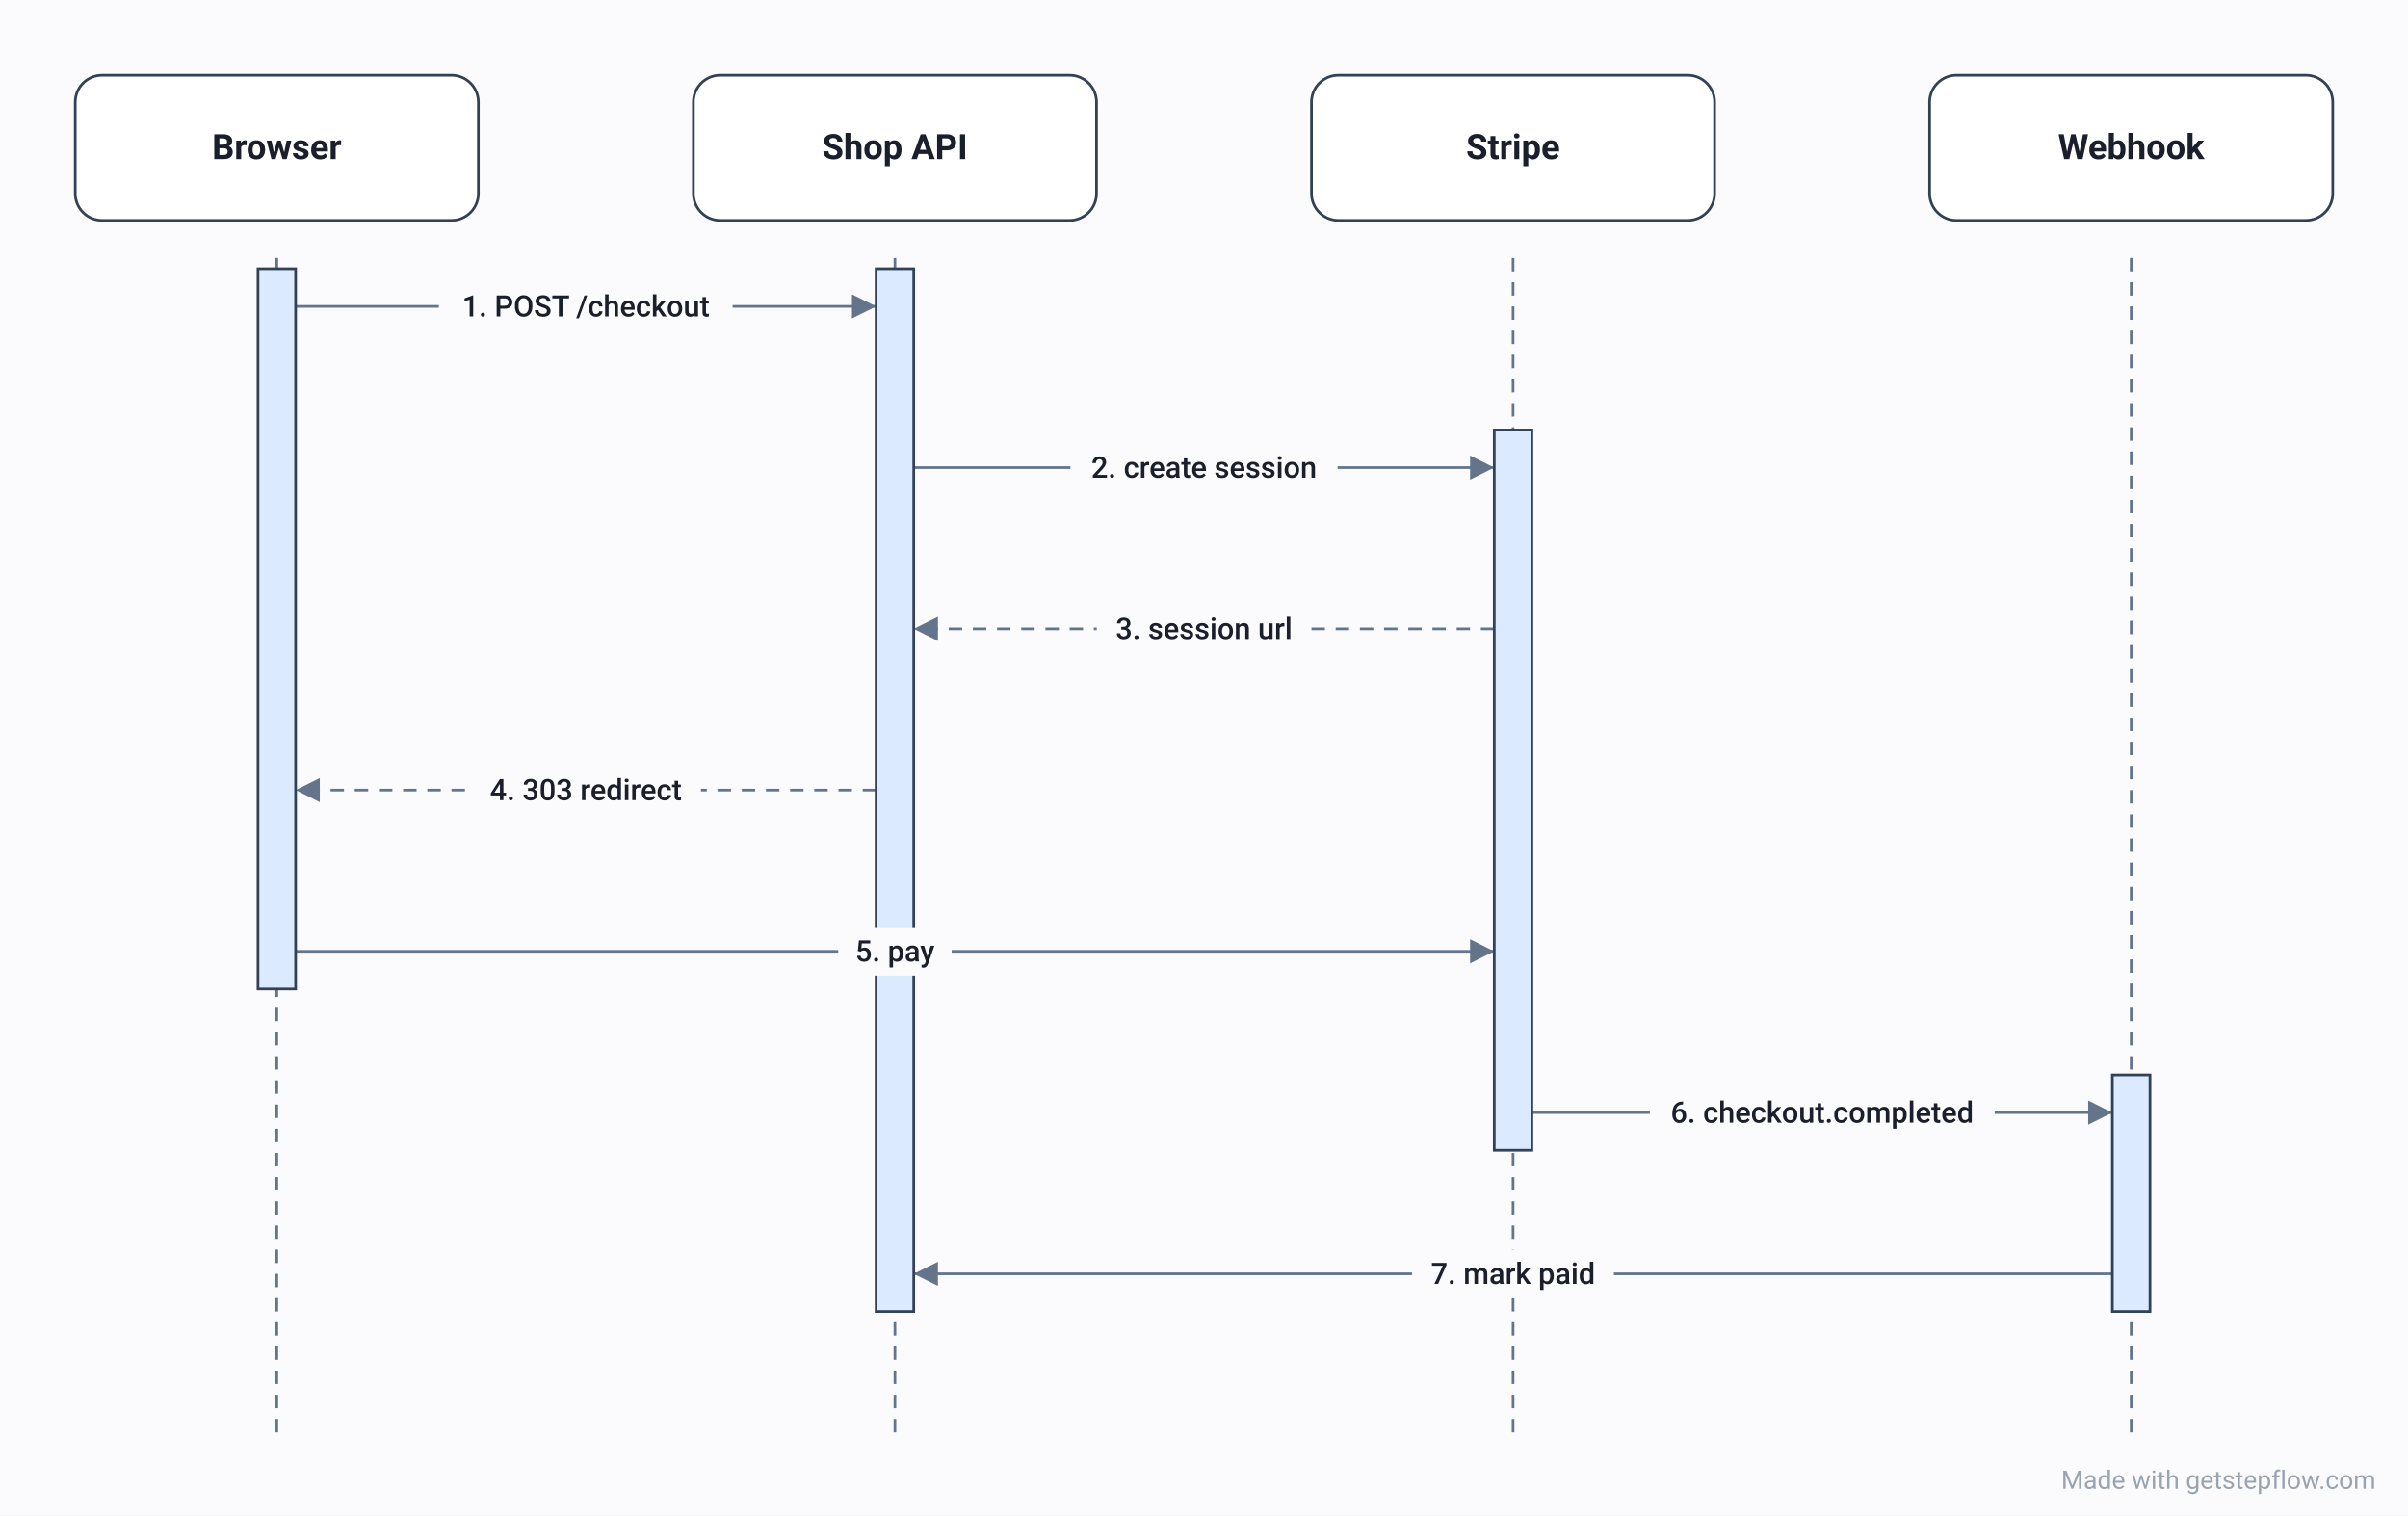
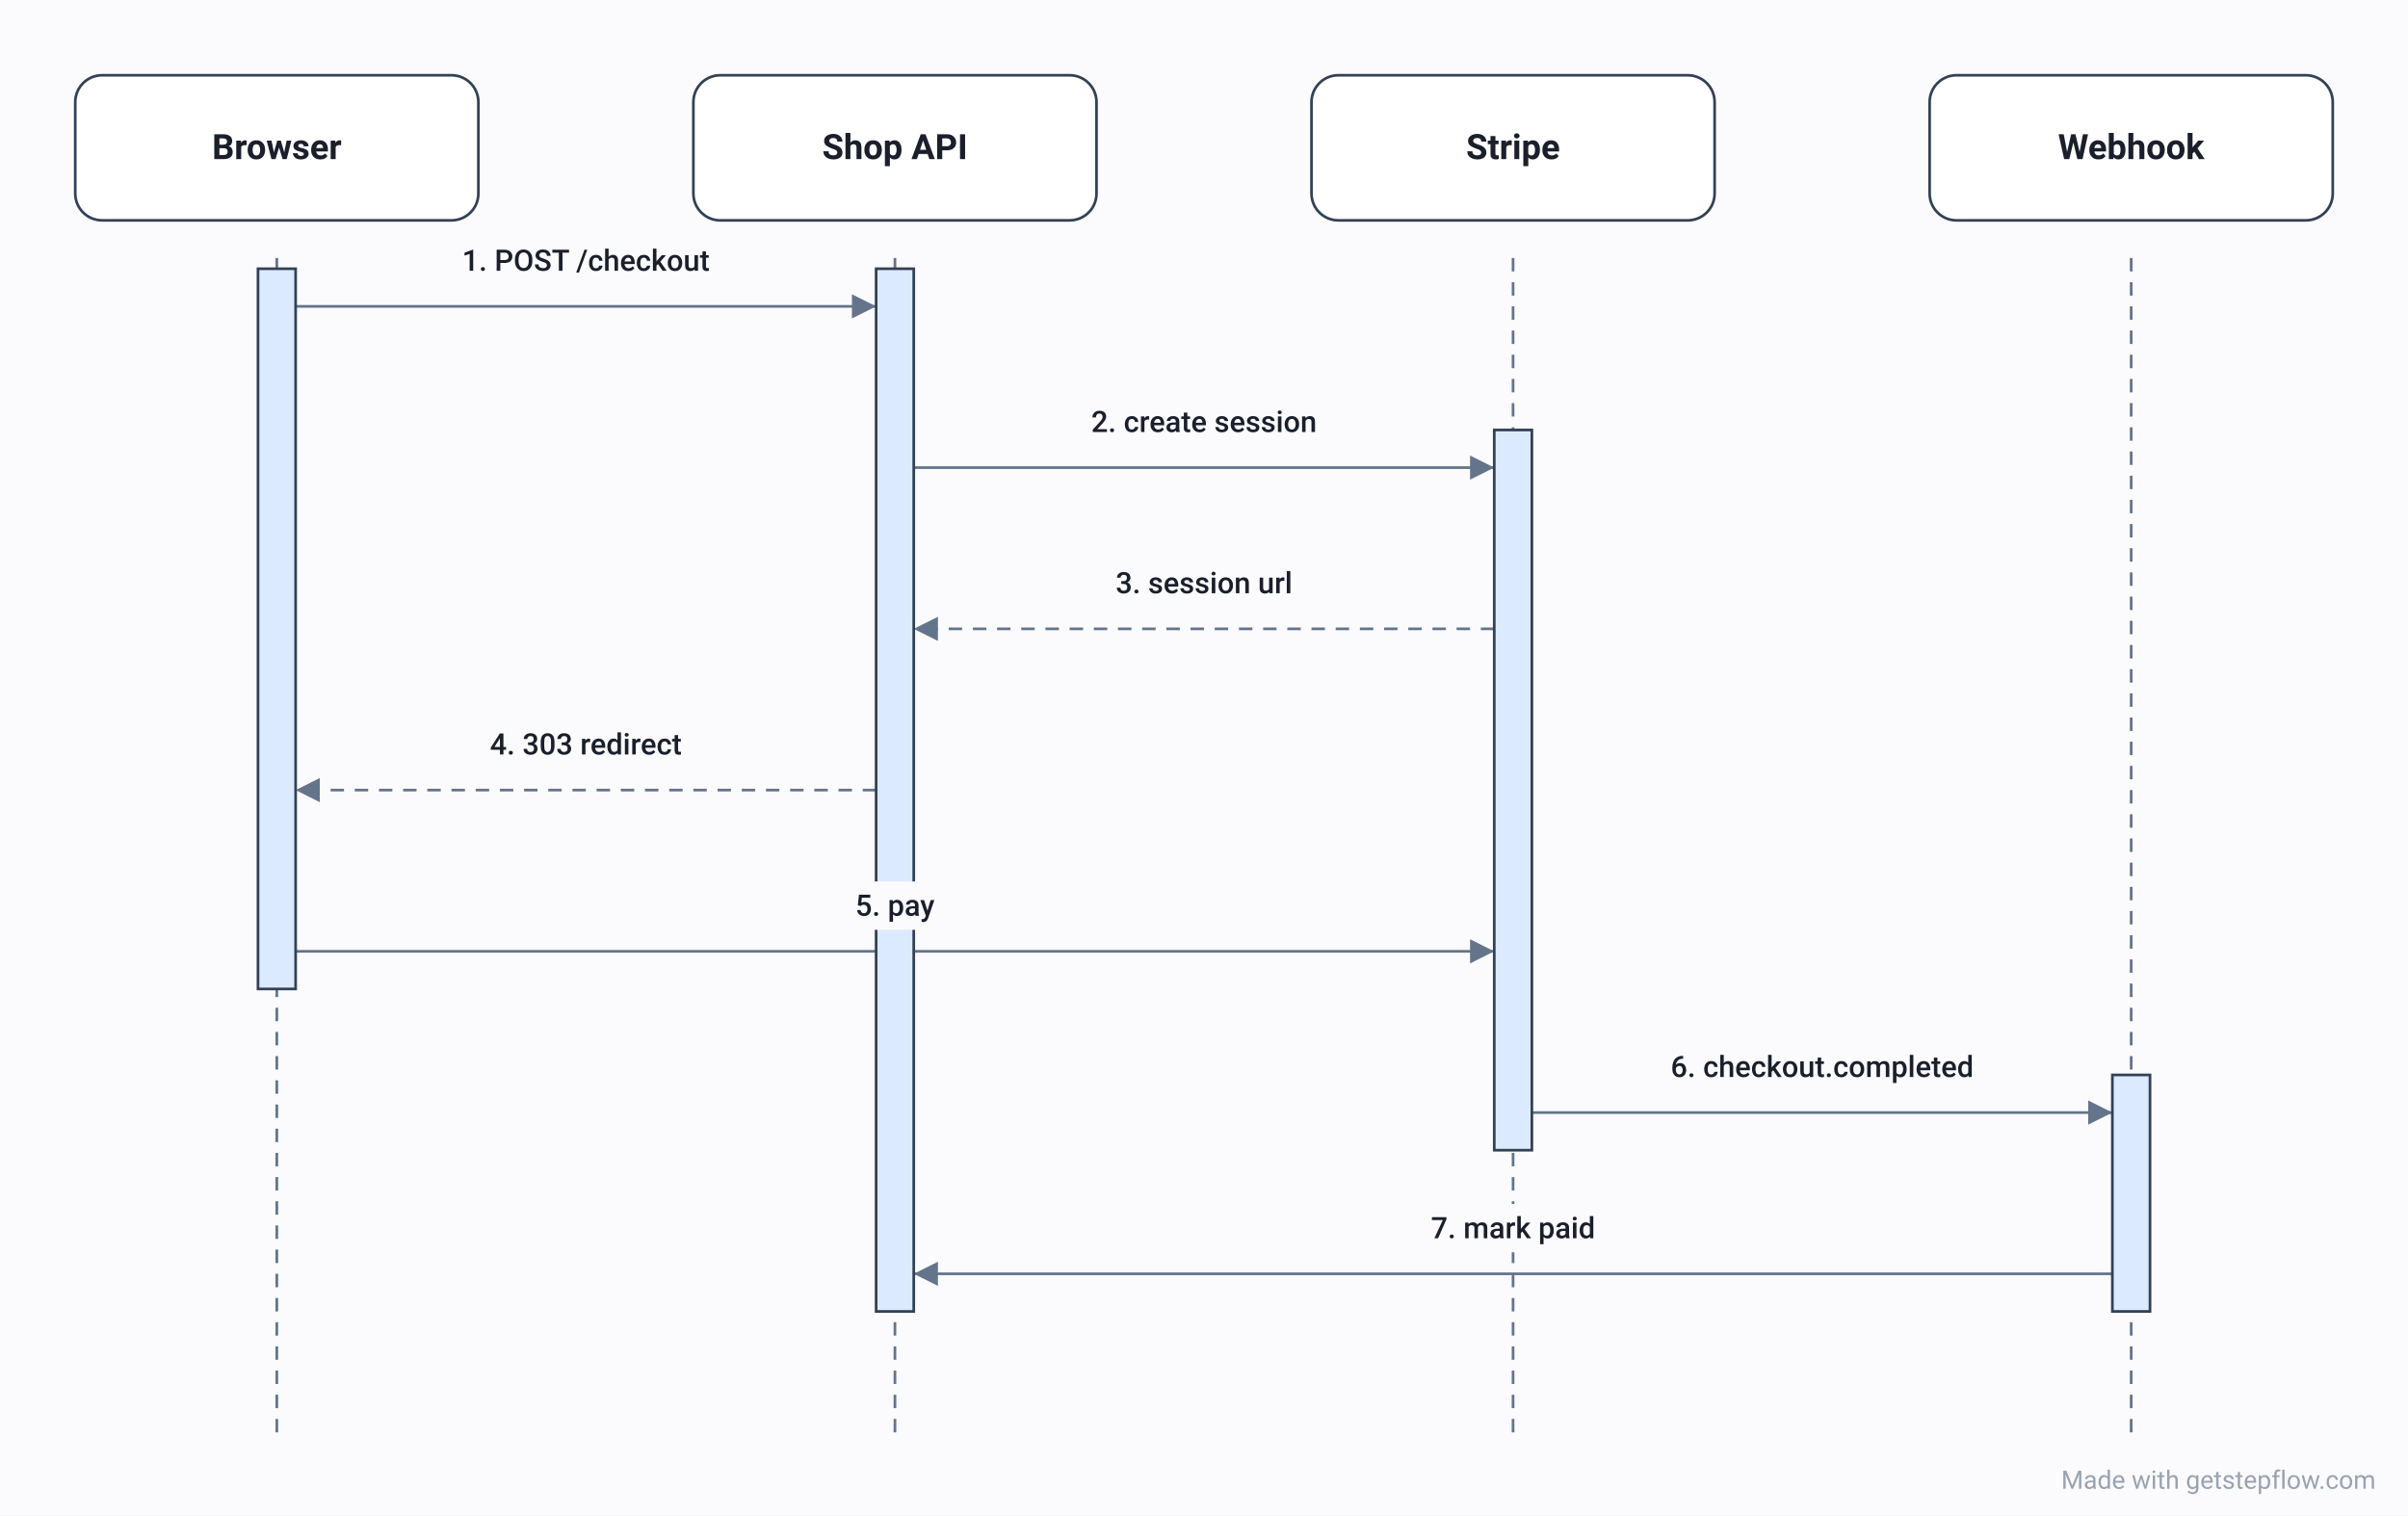
<svg xmlns="http://www.w3.org/2000/svg" viewBox="0 0 896 564" width="896" height="564" role="img">
  <style>
.bg{fill:#fbfbfd}.nf{fill:#ffffff}.ns{stroke:#334155}
.lbl{fill:#1a1f2b}.sub{fill:#6b7280}.edg{stroke:#64748b}.arw{fill:#64748b}
.elb{fill:#1a1f2b}.ebg{fill:#fbfbfd}.wm{fill:#9aa3b0}
.pkt{fill:#64748b;stroke:#fbfbfd}.frm{stroke:#d8dce3}.frm-name{fill:#6b7280}.ico{color:#1a1f2b}
@media(prefers-color-scheme:dark){
.bg{fill:#0d1117}.nf{fill:#161b22}.ns{stroke:#cbd5e1}
.lbl{fill:#e6edf3}.sub{fill:#8b949e}.edg{stroke:#94a3b8}.arw{fill:#94a3b8}
.elb{fill:#e6edf3}.ebg{fill:#0d1117}.wm{fill:#6e7681}
.pkt{fill:#94a3b8;stroke:#0d1117}.frm{stroke:#2d333b}.frm-name{fill:#8b949e}.ico{color:#e6edf3}}
text{font-family:ui-sans-serif,-apple-system,BlinkMacSystemFont,"Segoe UI",Roboto,"Helvetica Neue",Arial,sans-serif}
</style>
  <defs>
    <marker id="ah-m1" viewBox="0 0 8 8" refX="8" refY="4" markerWidth="9" markerHeight="9" orient="auto">
      <path d="M0,0 L8,4 L0,8 z" class="arw" />
    </marker>
    <marker id="ah-m2" viewBox="0 0 8 8" refX="8" refY="4" markerWidth="9" markerHeight="9" orient="auto">
      <path d="M0,0 L8,4 L0,8 z" class="arw" />
    </marker>
    <marker id="ah-m3" viewBox="0 0 8 8" refX="8" refY="4" markerWidth="9" markerHeight="9" orient="auto">
      <path d="M0,0 L8,4 L0,8 z" class="arw" />
    </marker>
    <marker id="ah-m4" viewBox="0 0 8 8" refX="8" refY="4" markerWidth="9" markerHeight="9" orient="auto">
      <path d="M0,0 L8,4 L0,8 z" class="arw" />
    </marker>
    <marker id="ah-m5" viewBox="0 0 8 8" refX="8" refY="4" markerWidth="9" markerHeight="9" orient="auto">
      <path d="M0,0 L8,4 L0,8 z" class="arw" />
    </marker>
    <marker id="ah-m6" viewBox="0 0 8 8" refX="8" refY="4" markerWidth="9" markerHeight="9" orient="auto">
      <path d="M0,0 L8,4 L0,8 z" class="arw" />
    </marker>
    <marker id="ah-m7" viewBox="0 0 8 8" refX="8" refY="4" markerWidth="9" markerHeight="9" orient="auto">
      <path d="M0,0 L8,4 L0,8 z" class="arw" />
    </marker>
  </defs>
  <rect class="bg" width="896" height="564" />
  <g transform="translate(28,28)">
    <path class="edg" d="M 75,68L 75,508" fill="none" stroke-width="1" stroke-dasharray="5 4" />
    <path class="edg" d="M 305,68L 305,508" fill="none" stroke-width="1" stroke-dasharray="5 4" />
    <path class="edg" d="M 535,68L 535,508" fill="none" stroke-width="1" stroke-dasharray="5 4" />
    <path class="edg" d="M 765,68L 765,508" fill="none" stroke-width="1" stroke-dasharray="5 4" />
    <path class="edg" d="M 82,86L 298,86" fill="none" stroke-width="1" marker-end="url(#ah-m1)" />
    <path class="edg" d="M 312,146L 528,146" fill="none" stroke-width="1" marker-end="url(#ah-m2)" />
    <path class="edg" d="M 528,206L 312,206" fill="none" stroke-width="1" stroke-dasharray="5 4" marker-end="url(#ah-m3)" />
    <path class="edg" d="M 298,266L 82,266" fill="none" stroke-width="1" stroke-dasharray="5 4" marker-end="url(#ah-m4)" />
    <path class="edg" d="M 82,326L 528,326" fill="none" stroke-width="1" marker-end="url(#ah-m5)" />
    <path class="edg" d="M 542,386L 758,386" fill="none" stroke-width="1" marker-end="url(#ah-m6)" />
    <path class="edg" d="M 758,446L 312,446" fill="none" stroke-width="1" marker-end="url(#ah-m7)" />
    <g transform="translate(0,0)">
      <rect x="0" y="0" width="150" height="54" rx="10" class="nf ns" stroke-width="1" />
      <text class="lbl" x="75.0" y="31.2" text-anchor="middle" font-size="13" font-weight="600" textLength="52.3" lengthAdjust="spacingAndGlyphs">
        <tspan font-weight="600">Browser</tspan>
      </text>
    </g>
    <g transform="translate(230,0)">
      <rect x="0" y="0" width="150" height="54" rx="10" class="nf ns" stroke-width="1" />
      <text class="lbl" x="75.0" y="31.2" text-anchor="middle" font-size="13" font-weight="600" textLength="60.2" lengthAdjust="spacingAndGlyphs">
        <tspan font-weight="600">Shop API</tspan>
      </text>
    </g>
    <g transform="translate(460,0)">
      <rect x="0" y="0" width="150" height="54" rx="10" class="nf ns" stroke-width="1" />
      <text class="lbl" x="75.0" y="31.2" text-anchor="middle" font-size="13" font-weight="600" textLength="37.2" lengthAdjust="spacingAndGlyphs">
        <tspan font-weight="600">Stripe</tspan>
      </text>
    </g>
    <g transform="translate(690,0)">
      <rect x="0" y="0" width="150" height="54" rx="10" class="nf ns" stroke-width="1" />
      <text class="lbl" x="75.0" y="31.2" text-anchor="middle" font-size="13" font-weight="600" textLength="60.2" lengthAdjust="spacingAndGlyphs">
        <tspan font-weight="600">Webhook</tspan>
      </text>
    </g>
    <g transform="translate(68,72)">
      <rect x="0" y="0" width="14" height="268" class="nf ns" stroke-width="1" style="fill:#dbeafe" />
    </g>
    <g transform="translate(298,72)">
      <rect x="0" y="0" width="14" height="388" class="nf ns" stroke-width="1" style="fill:#dbeafe" />
    </g>
    <g transform="translate(528,132)">
      <rect x="0" y="0" width="14" height="268" class="nf ns" stroke-width="1" style="fill:#dbeafe" />
    </g>
    <g transform="translate(758,372)">
      <rect x="0" y="0" width="14" height="88" class="nf ns" stroke-width="1" style="fill:#dbeafe" />
    </g>
    <circle class="pkt" r="4.5" stroke-width="1.5" opacity="0">
      <animate attributeName="opacity" dur="7.7s" repeatCount="indefinite" calcMode="discrete" keyTimes="0;0.143" values="1;0" />
      <animateMotion dur="7.7s" repeatCount="indefinite" calcMode="linear" keyTimes="0;0.143;1" keyPoints="0;1;1" path="M 82,86L 298,86" />
    </circle>
    <circle class="pkt" r="4.5" stroke-width="1.5" opacity="0">
      <animate attributeName="opacity" dur="7.7s" repeatCount="indefinite" calcMode="discrete" keyTimes="0;0.143;0.286" values="0;1;0" />
      <animateMotion dur="7.7s" repeatCount="indefinite" calcMode="linear" keyTimes="0;0.143;0.286;1" keyPoints="0;0;1;1" path="M 312,146L 528,146" />
    </circle>
    <circle class="pkt" r="4.5" stroke-width="1.5" opacity="0">
      <animate attributeName="opacity" dur="7.7s" repeatCount="indefinite" calcMode="discrete" keyTimes="0;0.286;0.429" values="0;1;0" />
      <animateMotion dur="7.7s" repeatCount="indefinite" calcMode="linear" keyTimes="0;0.286;0.429;1" keyPoints="0;0;1;1" path="M 528,206L 312,206" />
    </circle>
    <circle class="pkt" r="4.5" stroke-width="1.5" opacity="0">
      <animate attributeName="opacity" dur="7.7s" repeatCount="indefinite" calcMode="discrete" keyTimes="0;0.429;0.571" values="0;1;0" />
      <animateMotion dur="7.7s" repeatCount="indefinite" calcMode="linear" keyTimes="0;0.429;0.571;1" keyPoints="0;0;1;1" path="M 298,266L 82,266" />
    </circle>
    <circle class="pkt" r="4.5" stroke-width="1.5" opacity="0">
      <animate attributeName="opacity" dur="7.7s" repeatCount="indefinite" calcMode="discrete" keyTimes="0;0.571;0.714" values="0;1;0" />
      <animateMotion dur="7.7s" repeatCount="indefinite" calcMode="linear" keyTimes="0;0.571;0.714;1" keyPoints="0;0;1;1" path="M 82,326L 528,326" />
    </circle>
    <circle class="pkt" r="4.5" stroke-width="1.5" opacity="0">
      <animate attributeName="opacity" dur="7.7s" repeatCount="indefinite" calcMode="discrete" keyTimes="0;0.714;0.857" values="0;1;0" />
      <animateMotion dur="7.7s" repeatCount="indefinite" calcMode="linear" keyTimes="0;0.714;0.857;1" keyPoints="0;0;1;1" path="M 542,386L 758,386" />
    </circle>
    <circle class="pkt" r="4.5" stroke-width="1.5" opacity="0">
      <animate attributeName="opacity" dur="7.7s" repeatCount="indefinite" calcMode="discrete" keyTimes="0;0.857;1" values="0;1;0" />
      <animateMotion dur="7.7s" repeatCount="indefinite" calcMode="linear" keyTimes="0;0.857;1" keyPoints="0;0;1" path="M 758,446L 312,446" />
    </circle>
-     <rect class="ebg" x="135.3" y="77.0" width="109.3" height="18.0" rx="3" />
-     <text class="elb" x="190.0" y="86.0" text-anchor="middle" dominant-baseline="central" font-size="11" font-weight="500" textLength="99.3" lengthAdjust="spacingAndGlyphs">
+     <rect class="ebg" x="135.3" y="60.0" width="109.3" height="18.0" rx="3" />
+     <text class="elb" x="190.0" y="69.0" text-anchor="middle" dominant-baseline="central" font-size="11" font-weight="500" textLength="99.3" lengthAdjust="spacingAndGlyphs">
      <tspan font-weight="500">1. POST /checkout</tspan>
    </text>
-     <rect class="ebg" x="370.3" y="137.0" width="99.4" height="18.0" rx="3" />
-     <text class="elb" x="420.0" y="146.0" text-anchor="middle" dominant-baseline="central" font-size="11" font-weight="500" textLength="89.4" lengthAdjust="spacingAndGlyphs">
+     <rect class="ebg" x="370.3" y="120.0" width="99.4" height="18.0" rx="3" />
+     <text class="elb" x="420.0" y="129.0" text-anchor="middle" dominant-baseline="central" font-size="11" font-weight="500" textLength="89.4" lengthAdjust="spacingAndGlyphs">
      <tspan font-weight="500">2. create session</tspan>
    </text>
-     <rect class="ebg" x="380.1" y="197.0" width="79.7" height="18.0" rx="3" />
-     <text class="elb" x="420.0" y="206.0" text-anchor="middle" dominant-baseline="central" font-size="11" font-weight="500" textLength="69.7" lengthAdjust="spacingAndGlyphs">
+     <rect class="ebg" x="380.1" y="180.0" width="79.7" height="18.0" rx="3" />
+     <text class="elb" x="420.0" y="189.0" text-anchor="middle" dominant-baseline="central" font-size="11" font-weight="500" textLength="69.7" lengthAdjust="spacingAndGlyphs">
      <tspan font-weight="500">3. session url</tspan>
    </text>
-     <rect class="ebg" x="147.2" y="257.0" width="85.6" height="18.0" rx="3" />
-     <text class="elb" x="190.0" y="266.0" text-anchor="middle" dominant-baseline="central" font-size="11" font-weight="500" textLength="75.6" lengthAdjust="spacingAndGlyphs">
+     <rect class="ebg" x="147.2" y="240.0" width="85.6" height="18.0" rx="3" />
+     <text class="elb" x="190.0" y="249.0" text-anchor="middle" dominant-baseline="central" font-size="11" font-weight="500" textLength="75.6" lengthAdjust="spacingAndGlyphs">
      <tspan font-weight="500">4. 303 redirect</tspan>
    </text>
-     <rect class="ebg" x="283.9" y="317.0" width="42.2" height="18.0" rx="3" />
-     <text class="elb" x="305.0" y="326.0" text-anchor="middle" dominant-baseline="central" font-size="11" font-weight="500" textLength="32.2" lengthAdjust="spacingAndGlyphs">
+     <rect class="ebg" x="283.9" y="300.0" width="42.2" height="18.0" rx="3" />
+     <text class="elb" x="305.0" y="309.0" text-anchor="middle" dominant-baseline="central" font-size="11" font-weight="500" textLength="32.2" lengthAdjust="spacingAndGlyphs">
      <tspan font-weight="500">5. pay</tspan>
    </text>
-     <rect class="ebg" x="585.9" y="377.0" width="128.3" height="18.0" rx="3" />
-     <text class="elb" x="650.0" y="386.0" text-anchor="middle" dominant-baseline="central" font-size="11" font-weight="500" textLength="118.3" lengthAdjust="spacingAndGlyphs">
+     <rect class="ebg" x="585.9" y="360.0" width="128.3" height="18.0" rx="3" />
+     <text class="elb" x="650.0" y="369.0" text-anchor="middle" dominant-baseline="central" font-size="11" font-weight="500" textLength="118.3" lengthAdjust="spacingAndGlyphs">
      <tspan font-weight="500">6. checkout.completed</tspan>
    </text>
-     <rect class="ebg" x="497.4" y="437.0" width="75.1" height="18.0" rx="3" />
-     <text class="elb" x="535.0" y="446.0" text-anchor="middle" dominant-baseline="central" font-size="11" font-weight="500" textLength="65.1" lengthAdjust="spacingAndGlyphs">
+     <rect class="ebg" x="497.4" y="420.0" width="75.1" height="18.0" rx="3" />
+     <text class="elb" x="535.0" y="429.0" text-anchor="middle" dominant-baseline="central" font-size="11" font-weight="500" textLength="65.1" lengthAdjust="spacingAndGlyphs">
      <tspan font-weight="500">7. mark paid</tspan>
    </text>
  </g>
  <text class="wm" x="884" y="554" font-size="9.5" text-anchor="end">Made with getstepflow.com</text>
</svg>
